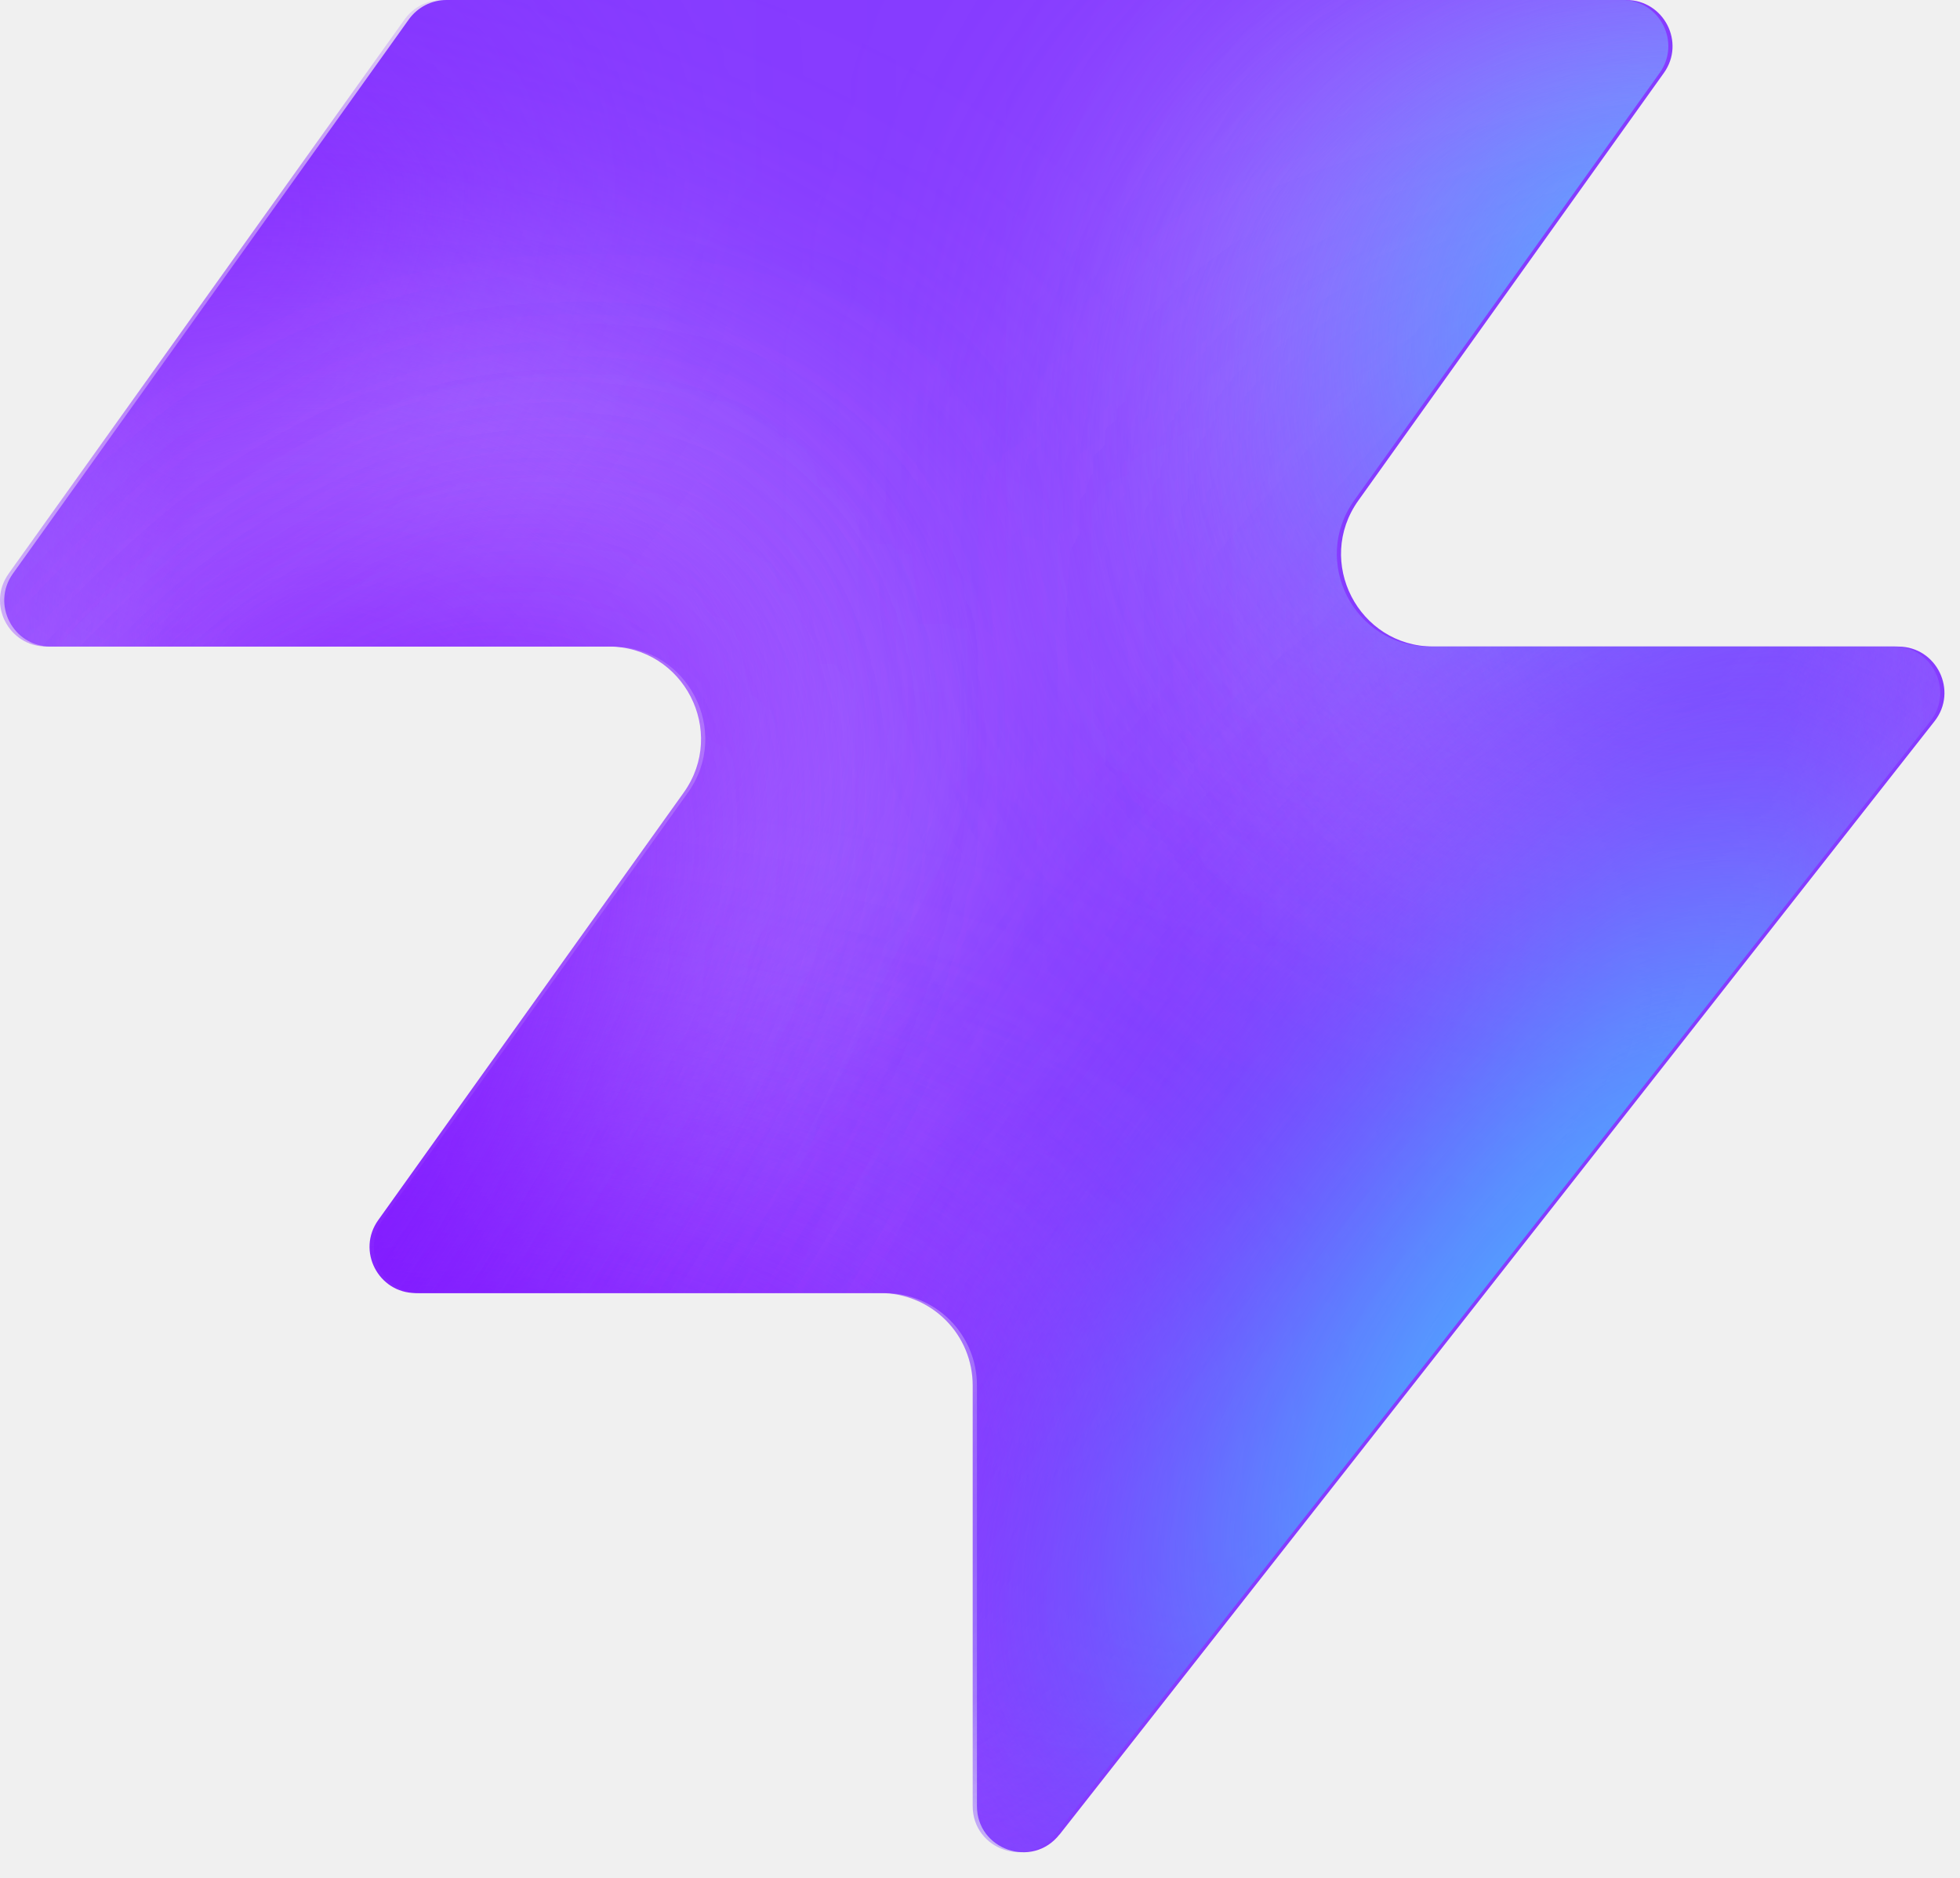
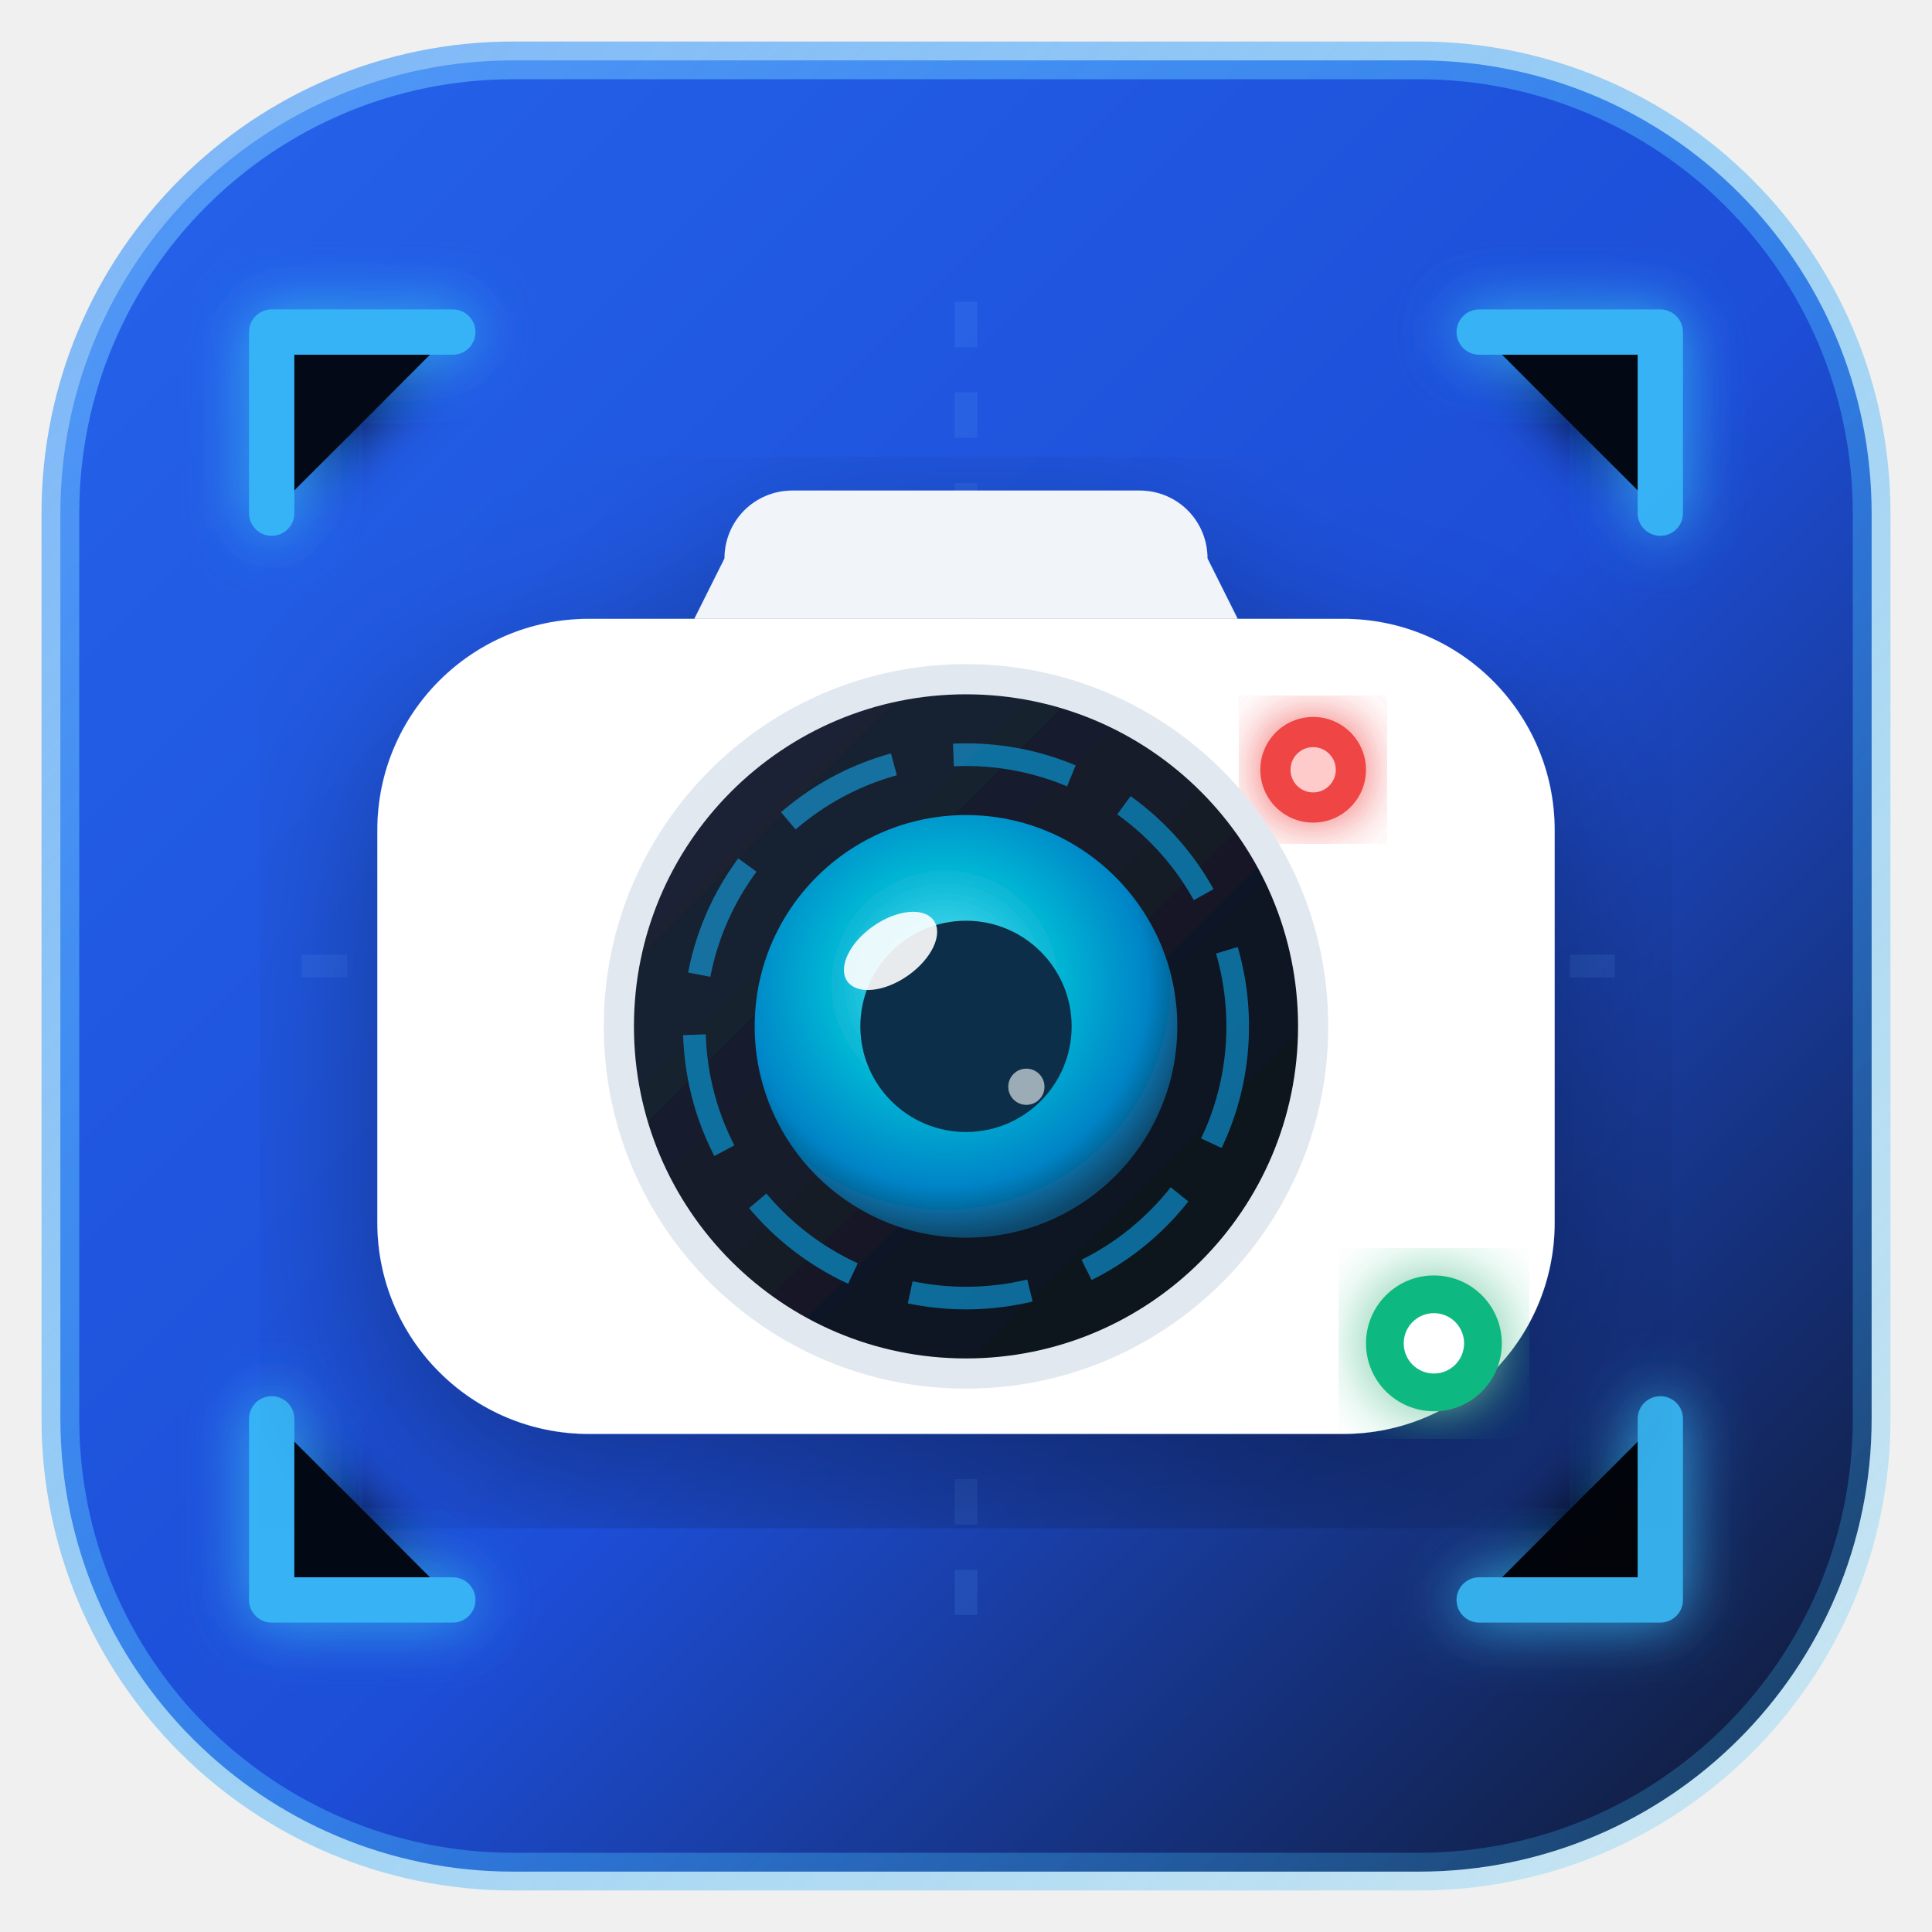
- <svg xmlns="http://www.w3.org/2000/svg" width="48" height="46" fill="none" viewBox="0 0 48 46">
-   <path fill="#863bff" d="M25.946 44.938c-.664.845-2.021.375-2.021-.698V33.937a2.26 2.26 0 0 0-2.262-2.262H10.287c-.92 0-1.456-1.04-.92-1.788l7.48-10.471c1.07-1.497 0-3.578-1.842-3.578H1.237c-.92 0-1.456-1.04-.92-1.788L10.013.474c.214-.297.556-.474.92-.474h28.894c.92 0 1.456 1.04.92 1.788l-7.48 10.471c-1.07 1.498 0 3.579 1.842 3.579h11.377c.943 0 1.473 1.088.89 1.83L25.947 44.94z" style="fill:#863bff;fill:color(display-p3 .525 .23 1);fill-opacity:1" />
-   <mask id="a" width="48" height="46" x="0" y="0" maskUnits="userSpaceOnUse" style="mask-type:alpha">
-     <path fill="#000" d="M25.842 44.938c-.664.844-2.021.375-2.021-.698V33.937a2.26 2.26 0 0 0-2.262-2.262H10.183c-.92 0-1.456-1.04-.92-1.788l7.48-10.471c1.07-1.498 0-3.579-1.842-3.579H1.133c-.92 0-1.456-1.04-.92-1.787L9.91.473c.214-.297.556-.474.92-.474h28.894c.92 0 1.456 1.04.92 1.788l-7.48 10.471c-1.07 1.498 0 3.578 1.842 3.578h11.377c.943 0 1.473 1.088.89 1.832L25.843 44.94z" style="fill:#000;fill-opacity:1" />
-   </mask>
-   <g mask="url(#a)">
-     <g filter="url(#b)">
-       <ellipse cx="5.508" cy="14.704" fill="#ede6ff" rx="5.508" ry="14.704" style="fill:#ede6ff;fill:color(display-p3 .927 .903 1);fill-opacity:1" transform="matrix(.00324 1 1 -.00324 -4.47 31.516)" />
-     </g>
-     <g filter="url(#c)">
-       <ellipse cx="10.399" cy="29.851" fill="#ede6ff" rx="10.399" ry="29.851" style="fill:#ede6ff;fill:color(display-p3 .927 .903 1);fill-opacity:1" transform="matrix(.00324 1 1 -.00324 -39.328 7.883)" />
-     </g>
-     <g filter="url(#d)">
-       <ellipse cx="5.508" cy="30.487" fill="#7e14ff" rx="5.508" ry="30.487" style="fill:#7e14ff;fill:color(display-p3 .492 .077 1);fill-opacity:1" transform="rotate(89.814 -25.913 -14.639)scale(1 -1)" />
-     </g>
-     <g filter="url(#e)">
-       <ellipse cx="5.508" cy="30.599" fill="#7e14ff" rx="5.508" ry="30.599" style="fill:#7e14ff;fill:color(display-p3 .492 .077 1);fill-opacity:1" transform="rotate(89.814 -32.644 -3.334)scale(1 -1)" />
-     </g>
-     <g filter="url(#f)">
-       <ellipse cx="5.508" cy="30.599" fill="#7e14ff" rx="5.508" ry="30.599" style="fill:#7e14ff;fill:color(display-p3 .492 .077 1);fill-opacity:1" transform="matrix(.00324 1 1 -.00324 -34.34 30.47)" />
-     </g>
-     <g filter="url(#g)">
-       <ellipse cx="14.072" cy="22.078" fill="#ede6ff" rx="14.072" ry="22.078" style="fill:#ede6ff;fill:color(display-p3 .927 .903 1);fill-opacity:1" transform="rotate(93.35 24.506 48.493)scale(-1 1)" />
-     </g>
-     <g filter="url(#h)">
-       <ellipse cx="3.47" cy="21.501" fill="#7e14ff" rx="3.47" ry="21.501" style="fill:#7e14ff;fill:color(display-p3 .492 .077 1);fill-opacity:1" transform="rotate(89.009 28.708 47.59)scale(-1 1)" />
-     </g>
-     <g filter="url(#i)">
-       <ellipse cx="3.47" cy="21.501" fill="#7e14ff" rx="3.47" ry="21.501" style="fill:#7e14ff;fill:color(display-p3 .492 .077 1);fill-opacity:1" transform="rotate(89.009 28.708 47.59)scale(-1 1)" />
-     </g>
-     <g filter="url(#j)">
-       <ellipse cx=".387" cy="8.972" fill="#7e14ff" rx="4.407" ry="29.108" style="fill:#7e14ff;fill:color(display-p3 .492 .077 1);fill-opacity:1" transform="rotate(39.51 .387 8.972)" />
-     </g>
-     <g filter="url(#k)">
-       <ellipse cx="47.523" cy="-6.092" fill="#7e14ff" rx="4.407" ry="29.108" style="fill:#7e14ff;fill:color(display-p3 .492 .077 1);fill-opacity:1" transform="rotate(37.892 47.523 -6.092)" />
-     </g>
-     <g filter="url(#l)">
-       <ellipse cx="41.412" cy="6.333" fill="#47bfff" rx="5.971" ry="9.665" style="fill:#47bfff;fill:color(display-p3 .28 .748 1);fill-opacity:1" transform="rotate(37.892 41.412 6.333)" />
-     </g>
-     <g filter="url(#m)">
-       <ellipse cx="-1.879" cy="38.332" fill="#7e14ff" rx="4.407" ry="29.108" style="fill:#7e14ff;fill:color(display-p3 .492 .077 1);fill-opacity:1" transform="rotate(37.892 -1.88 38.332)" />
-     </g>
-     <g filter="url(#n)">
-       <ellipse cx="-1.879" cy="38.332" fill="#7e14ff" rx="4.407" ry="29.108" style="fill:#7e14ff;fill:color(display-p3 .492 .077 1);fill-opacity:1" transform="rotate(37.892 -1.88 38.332)" />
-     </g>
-     <g filter="url(#o)">
-       <ellipse cx="35.651" cy="29.907" fill="#7e14ff" rx="4.407" ry="29.108" style="fill:#7e14ff;fill:color(display-p3 .492 .077 1);fill-opacity:1" transform="rotate(37.892 35.651 29.907)" />
-     </g>
-     <g filter="url(#p)">
-       <ellipse cx="38.418" cy="32.4" fill="#47bfff" rx="5.971" ry="15.297" style="fill:#47bfff;fill:color(display-p3 .28 .748 1);fill-opacity:1" transform="rotate(37.892 38.418 32.4)" />
-     </g>
-   </g>
+ <svg xmlns="http://www.w3.org/2000/svg" viewBox="0 0 128 128" width="128" height="128">
  <defs>
-     <filter id="b" width="60.045" height="41.654" x="-19.77" y="16.149" color-interpolation-filters="sRGB" filterUnits="userSpaceOnUse">
-       <feFlood flood-opacity="0" result="BackgroundImageFix" />
-       <feBlend in="SourceGraphic" in2="BackgroundImageFix" result="shape" />
-       <feGaussianBlur result="effect1_foregroundBlur_2002_17158" stdDeviation="7.659" />
+     <linearGradient id="bgGrad" x1="0%" y1="0%" x2="100%" y2="100%">
+       <stop offset="0%" stop-color="#2563eb" />
+       <stop offset="55%" stop-color="#1d4ed8" />
+       <stop offset="100%" stop-color="#0f172a" />
+     </linearGradient>
+     <linearGradient id="borderGrad" x1="0%" y1="0%" x2="100%" y2="100%">
+       <stop offset="0%" stop-color="#60a5fa" stop-opacity="0.8" />
+       <stop offset="100%" stop-color="#38bdf8" stop-opacity="0.2" />
+     </linearGradient>
+     <linearGradient id="lensOuter" x1="0%" y1="0%" x2="100%" y2="100%">
+       <stop offset="0%" stop-color="#1e293b" />
+       <stop offset="100%" stop-color="#090d16" />
+     </linearGradient>
+     <radialGradient id="lensCore" cx="45%" cy="40%" r="60%">
+       <stop offset="0%" stop-color="#67e8f9" />
+       <stop offset="45%" stop-color="#06b6d4" />
+       <stop offset="80%" stop-color="#0284c7" />
+       <stop offset="100%" stop-color="#0c4a6e" />
+     </radialGradient>
+     <filter id="aiGlow" x="-20%" y="-20%" width="140%" height="140%">
+       <feGaussianBlur stdDeviation="2" result="blur" />
+       <feComposite in="SourceGraphic" in2="blur" operator="over" />
    </filter>
-     <filter id="c" width="90.34" height="51.437" x="-54.613" y="-7.533" color-interpolation-filters="sRGB" filterUnits="userSpaceOnUse">
-       <feFlood flood-opacity="0" result="BackgroundImageFix" />
-       <feBlend in="SourceGraphic" in2="BackgroundImageFix" result="shape" />
-       <feGaussianBlur result="effect1_foregroundBlur_2002_17158" stdDeviation="7.659" />
-     </filter>
-     <filter id="d" width="79.355" height="29.4" x="-49.64" y="2.03" color-interpolation-filters="sRGB" filterUnits="userSpaceOnUse">
-       <feFlood flood-opacity="0" result="BackgroundImageFix" />
-       <feBlend in="SourceGraphic" in2="BackgroundImageFix" result="shape" />
-       <feGaussianBlur result="effect1_foregroundBlur_2002_17158" stdDeviation="4.596" />
-     </filter>
-     <filter id="e" width="79.579" height="29.4" x="-45.045" y="20.029" color-interpolation-filters="sRGB" filterUnits="userSpaceOnUse">
-       <feFlood flood-opacity="0" result="BackgroundImageFix" />
-       <feBlend in="SourceGraphic" in2="BackgroundImageFix" result="shape" />
-       <feGaussianBlur result="effect1_foregroundBlur_2002_17158" stdDeviation="4.596" />
-     </filter>
-     <filter id="f" width="79.579" height="29.4" x="-43.513" y="21.178" color-interpolation-filters="sRGB" filterUnits="userSpaceOnUse">
-       <feFlood flood-opacity="0" result="BackgroundImageFix" />
-       <feBlend in="SourceGraphic" in2="BackgroundImageFix" result="shape" />
-       <feGaussianBlur result="effect1_foregroundBlur_2002_17158" stdDeviation="4.596" />
-     </filter>
-     <filter id="g" width="74.749" height="58.852" x="15.756" y="-17.901" color-interpolation-filters="sRGB" filterUnits="userSpaceOnUse">
-       <feFlood flood-opacity="0" result="BackgroundImageFix" />
-       <feBlend in="SourceGraphic" in2="BackgroundImageFix" result="shape" />
-       <feGaussianBlur result="effect1_foregroundBlur_2002_17158" stdDeviation="7.659" />
-     </filter>
-     <filter id="h" width="61.377" height="25.362" x="23.548" y="2.284" color-interpolation-filters="sRGB" filterUnits="userSpaceOnUse">
-       <feFlood flood-opacity="0" result="BackgroundImageFix" />
-       <feBlend in="SourceGraphic" in2="BackgroundImageFix" result="shape" />
-       <feGaussianBlur result="effect1_foregroundBlur_2002_17158" stdDeviation="4.596" />
-     </filter>
-     <filter id="i" width="61.377" height="25.362" x="23.548" y="2.284" color-interpolation-filters="sRGB" filterUnits="userSpaceOnUse">
-       <feFlood flood-opacity="0" result="BackgroundImageFix" />
-       <feBlend in="SourceGraphic" in2="BackgroundImageFix" result="shape" />
-       <feGaussianBlur result="effect1_foregroundBlur_2002_17158" stdDeviation="4.596" />
-     </filter>
-     <filter id="j" width="56.045" height="63.649" x="-27.636" y="-22.853" color-interpolation-filters="sRGB" filterUnits="userSpaceOnUse">
-       <feFlood flood-opacity="0" result="BackgroundImageFix" />
-       <feBlend in="SourceGraphic" in2="BackgroundImageFix" result="shape" />
-       <feGaussianBlur result="effect1_foregroundBlur_2002_17158" stdDeviation="4.596" />
-     </filter>
-     <filter id="k" width="54.814" height="64.646" x="20.116" y="-38.415" color-interpolation-filters="sRGB" filterUnits="userSpaceOnUse">
-       <feFlood flood-opacity="0" result="BackgroundImageFix" />
-       <feBlend in="SourceGraphic" in2="BackgroundImageFix" result="shape" />
-       <feGaussianBlur result="effect1_foregroundBlur_2002_17158" stdDeviation="4.596" />
-     </filter>
-     <filter id="l" width="33.541" height="35.313" x="24.641" y="-11.323" color-interpolation-filters="sRGB" filterUnits="userSpaceOnUse">
-       <feFlood flood-opacity="0" result="BackgroundImageFix" />
-       <feBlend in="SourceGraphic" in2="BackgroundImageFix" result="shape" />
-       <feGaussianBlur result="effect1_foregroundBlur_2002_17158" stdDeviation="4.596" />
-     </filter>
-     <filter id="m" width="54.814" height="64.646" x="-29.286" y="6.009" color-interpolation-filters="sRGB" filterUnits="userSpaceOnUse">
-       <feFlood flood-opacity="0" result="BackgroundImageFix" />
-       <feBlend in="SourceGraphic" in2="BackgroundImageFix" result="shape" />
-       <feGaussianBlur result="effect1_foregroundBlur_2002_17158" stdDeviation="4.596" />
-     </filter>
-     <filter id="n" width="54.814" height="64.646" x="-29.286" y="6.009" color-interpolation-filters="sRGB" filterUnits="userSpaceOnUse">
-       <feFlood flood-opacity="0" result="BackgroundImageFix" />
-       <feBlend in="SourceGraphic" in2="BackgroundImageFix" result="shape" />
-       <feGaussianBlur result="effect1_foregroundBlur_2002_17158" stdDeviation="4.596" />
-     </filter>
-     <filter id="o" width="54.814" height="64.646" x="8.244" y="-2.416" color-interpolation-filters="sRGB" filterUnits="userSpaceOnUse">
-       <feFlood flood-opacity="0" result="BackgroundImageFix" />
-       <feBlend in="SourceGraphic" in2="BackgroundImageFix" result="shape" />
-       <feGaussianBlur result="effect1_foregroundBlur_2002_17158" stdDeviation="4.596" />
-     </filter>
-     <filter id="p" width="39.409" height="43.623" x="18.713" y="10.588" color-interpolation-filters="sRGB" filterUnits="userSpaceOnUse">
-       <feFlood flood-opacity="0" result="BackgroundImageFix" />
-       <feBlend in="SourceGraphic" in2="BackgroundImageFix" result="shape" />
-       <feGaussianBlur result="effect1_foregroundBlur_2002_17158" stdDeviation="4.596" />
+     <filter id="cardShadow" x="-10%" y="-10%" width="120%" height="120%">
+       <feDropShadow dx="0" dy="4" stdDeviation="6" flood-color="#000" flood-opacity="0.35" />
    </filter>
  </defs>
+   <rect x="4" y="4" width="120" height="120" rx="30" fill="url(#bgGrad)" stroke="url(#borderGrad)" stroke-width="2.5" />
+   <g stroke="#38bdf8" stroke-width="3" stroke-linecap="round" stroke-linejoin="round" opacity="0.9" filter="url(#aiGlow)">
+     <path d="M18 34 V22 H30" />
+     <path d="M110 34 V22 H98" />
+     <path d="M18 94 V106 H30" />
+     <path d="M110 94 V106 H98" />
+   </g>
+   <g stroke="#60a5fa" stroke-opacity="0.15" stroke-width="1.5">
+     <line x1="20" y1="64" x2="108" y2="64" stroke-dasharray="3 3" />
+     <line x1="64" y1="20" x2="64" y2="108" stroke-dasharray="3 3" />
+   </g>
+   <g filter="url(#cardShadow)">
+     <path d="M48 37 C48 34.5 50 32.5 52.5 32.5 H75.5 C78 32.5 80 34.5 80 37 L82 41 H46 Z" fill="#f1f5f9" />
+     <rect x="25" y="41" width="78" height="54" rx="14" fill="#ffffff" />
+     <circle cx="87" cy="51" r="3.5" fill="#ef4444" filter="url(#aiGlow)" />
+     <circle cx="87" cy="51" r="1.5" fill="#fecaca" />
+     <circle cx="64" cy="68" r="23" fill="url(#lensOuter)" stroke="#e2e8f0" stroke-width="2" />
+     <circle cx="64" cy="68" r="18" fill="none" stroke="#0ea5e9" stroke-width="1.5" stroke-opacity="0.6" stroke-dasharray="8 4" />
+     <circle cx="64" cy="68" r="14" fill="url(#lensCore)" />
+     <circle cx="64" cy="68" r="7" fill="#082f49" />
+     <ellipse cx="59" cy="63" rx="3.5" ry="2" fill="#ffffff" opacity="0.9" transform="rotate(-35 59 63)" />
+     <circle cx="68" cy="72" r="1.2" fill="#ffffff" opacity="0.6" />
+   </g>
+   <g filter="url(#aiGlow)">
+     <circle cx="95" cy="89" r="4.5" fill="#10b981" />
+     <circle cx="95" cy="89" r="2" fill="#ffffff" />
+   </g>
</svg>
